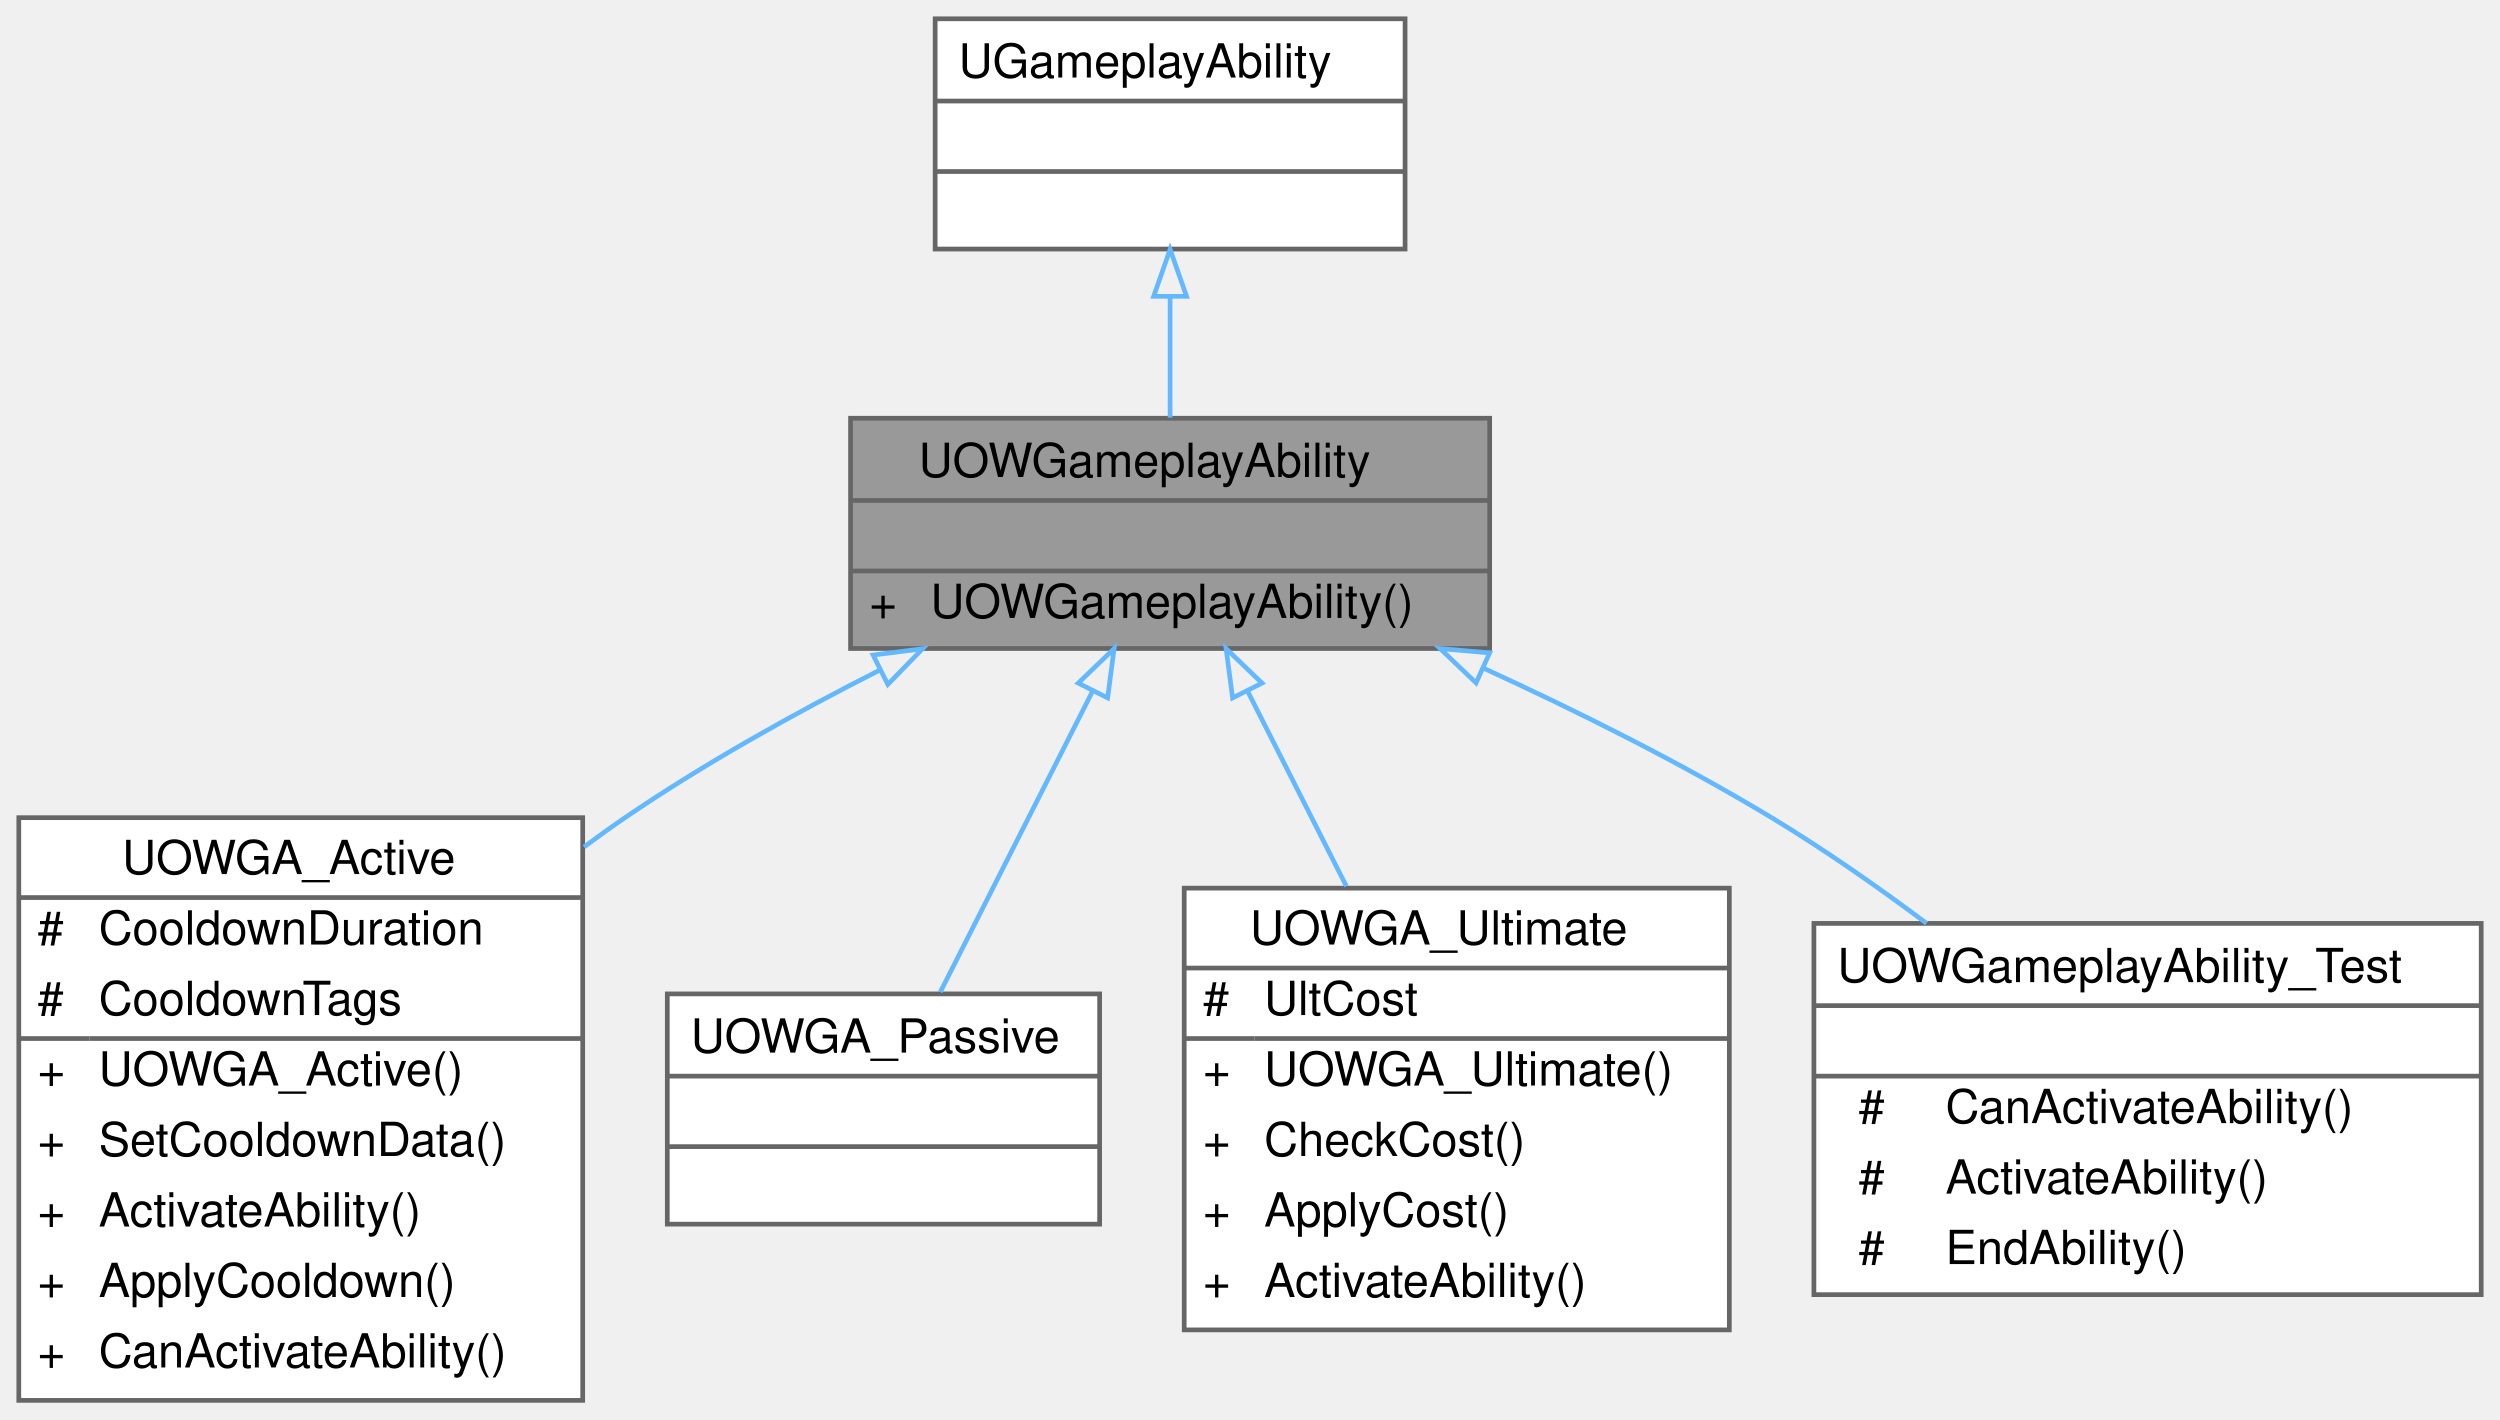
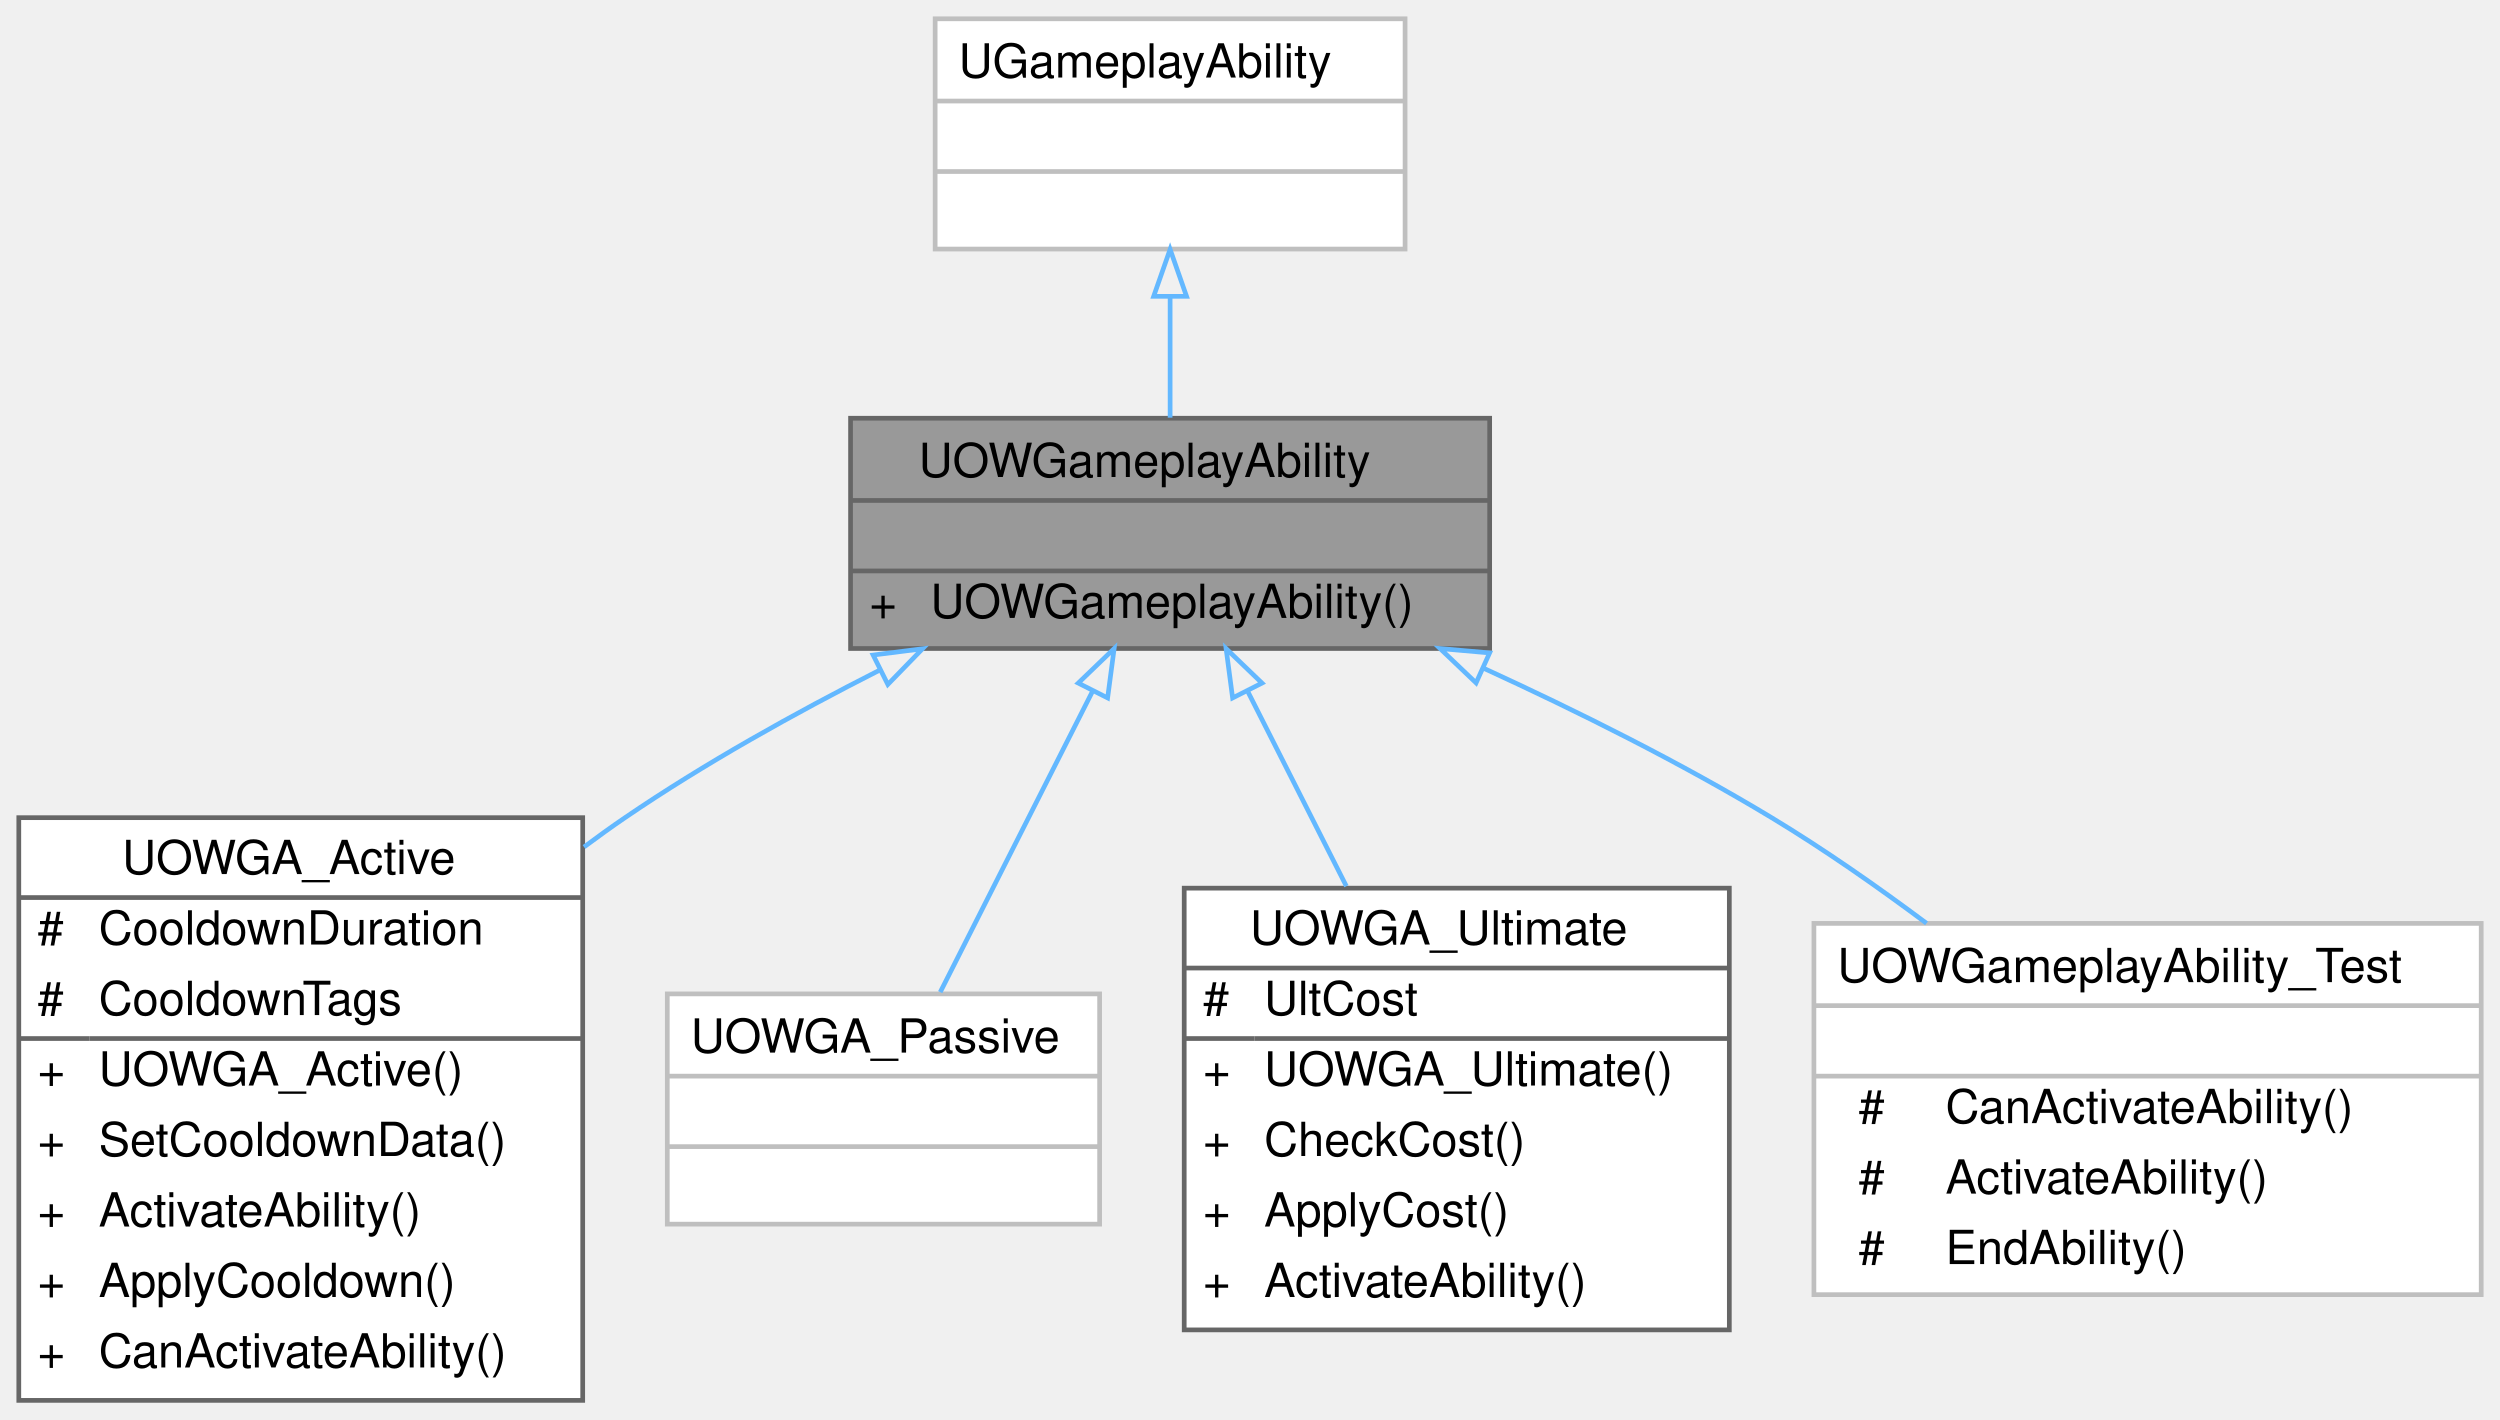
<svg xmlns="http://www.w3.org/2000/svg" xmlns:xlink="http://www.w3.org/1999/xlink" width="532pt" height="302pt" viewBox="0.00 0.00 532.00 302.00">
  <g id="graph0" class="graph" transform="scale(1 1) rotate(0) translate(4 298)">
    <g id="Node000001" class="node">
      <g id="a_Node000001">
        <a xlink:title=" ">
          <polygon fill="#999999" stroke="transparent" points="313,-209 177,-209 177,-160 313,-160 313,-209" />
          <text text-anchor="start" x="191.5" y="-196.5" font-family="Helvetica,sans-Serif" font-size="10.00">UOWGameplayAbility</text>
          <text text-anchor="start" x="243" y="-181.5" font-family="Helvetica,sans-Serif" font-size="10.00"> </text>
          <text text-anchor="start" x="181" y="-166.5" font-family="Helvetica,sans-Serif" font-size="10.00">+</text>
          <text text-anchor="start" x="194" y="-166.5" font-family="Helvetica,sans-Serif" font-size="10.00">UOWGameplayAbility()</text>
          <polygon fill="#666666" stroke="#666666" points="177,-191.5 177,-191.5 313,-191.5 313,-191.5 177,-191.5" />
          <polygon fill="#666666" stroke="#666666" points="177,-176.5 177,-176.5 313,-176.5 313,-176.5 177,-176.5" />
          <polygon fill="none" stroke="#666666" points="177,-160 177,-209 313,-209 313,-160 177,-160" />
        </a>
      </g>
    </g>
    <g id="Node000003" class="node">
      <g id="a_Node000003">
        <a xlink:href="classUOWGA__Active.html" target="_top" xlink:title=" ">
          <polygon fill="white" stroke="transparent" points="120,-124 0,-124 0,0 120,0 120,-124" />
          <text text-anchor="start" x="22" y="-112" font-family="Helvetica,sans-Serif" font-size="10.00">UOWGA_Active</text>
          <text text-anchor="start" x="4" y="-97" font-family="Helvetica,sans-Serif" font-size="10.00">#</text>
          <text text-anchor="start" x="17" y="-97" font-family="Helvetica,sans-Serif" font-size="10.00">CooldownDuration</text>
          <text text-anchor="start" x="4" y="-82" font-family="Helvetica,sans-Serif" font-size="10.00">#</text>
          <text text-anchor="start" x="17" y="-82" font-family="Helvetica,sans-Serif" font-size="10.00">CooldownTags</text>
          <text text-anchor="start" x="4" y="-67" font-family="Helvetica,sans-Serif" font-size="10.00">+</text>
          <text text-anchor="start" x="17" y="-67" font-family="Helvetica,sans-Serif" font-size="10.00">UOWGA_Active()</text>
          <text text-anchor="start" x="4" y="-52" font-family="Helvetica,sans-Serif" font-size="10.00">+</text>
          <text text-anchor="start" x="17" y="-52" font-family="Helvetica,sans-Serif" font-size="10.00">SetCooldownData()</text>
          <text text-anchor="start" x="4" y="-37" font-family="Helvetica,sans-Serif" font-size="10.00">+</text>
          <text text-anchor="start" x="17" y="-37" font-family="Helvetica,sans-Serif" font-size="10.00">ActivateAbility()</text>
          <text text-anchor="start" x="4" y="-22" font-family="Helvetica,sans-Serif" font-size="10.00">+</text>
          <text text-anchor="start" x="17" y="-22" font-family="Helvetica,sans-Serif" font-size="10.00">ApplyCooldown()</text>
          <text text-anchor="start" x="4" y="-7" font-family="Helvetica,sans-Serif" font-size="10.00">+</text>
          <text text-anchor="start" x="17" y="-7" font-family="Helvetica,sans-Serif" font-size="10.00">CanActivateAbility()</text>
          <polygon fill="#666666" stroke="#666666" points="0,-107 0,-107 120,-107 120,-107 0,-107" />
          <polygon fill="#666666" stroke="#666666" points="0,-77 0,-77 15,-77 15,-77 0,-77" />
          <polygon fill="#666666" stroke="#666666" points="15,-77 15,-77 120,-77 120,-77 15,-77" />
          <polygon fill="none" stroke="#666666" points="0,0 0,-124 120,-124 120,0 0,0" />
        </a>
      </g>
    </g>
    <g id="edge2_Node000001_Node000003" class="edge">
      <g id="a_edge2_Node000001_Node000003">
        <a xlink:title=" ">
          <path fill="none" stroke="#63b8ff" d="M183.06,-155.33C165.09,-146.21 145.79,-135.46 129,-124 126.09,-122.02 123.18,-119.92 120.28,-117.76" />
          <polygon fill="none" stroke="#63b8ff" points="181.8,-158.61 192.31,-159.94 184.93,-152.35 181.8,-158.61" />
        </a>
      </g>
    </g>
    <g id="Node000004" class="node">
      <g id="a_Node000004">
        <a xlink:href="classUOWGA__Passive.html" target="_top" xlink:title=" ">
          <polygon fill="white" stroke="transparent" points="230,-86.5 138,-86.5 138,-37.5 230,-37.5 230,-86.5" />
          <text text-anchor="start" x="143" y="-74" font-family="Helvetica,sans-Serif" font-size="10.00">UOWGA_Passive</text>
          <text text-anchor="start" x="182" y="-59" font-family="Helvetica,sans-Serif" font-size="10.00"> </text>
          <text text-anchor="start" x="182" y="-44" font-family="Helvetica,sans-Serif" font-size="10.00"> </text>
-           <polygon fill="#666666" stroke="#666666" points="138,-69 138,-69 230,-69 230,-69 138,-69" />
-           <polygon fill="#666666" stroke="#666666" points="138,-54 138,-54 230,-54 230,-54 138,-54" />
-           <polygon fill="none" stroke="#666666" points="138,-37.5 138,-86.5 230,-86.5 230,-37.5 138,-37.5" />
+           <polygon fill="#bfbfbf" stroke="#bfbfbf" points="138,-69 138,-69 230,-69 230,-69 138,-69" />
+           <polygon fill="#bfbfbf" stroke="#bfbfbf" points="138,-54 138,-54 230,-54 230,-54 138,-54" />
+           <polygon fill="none" stroke="#bfbfbf" points="138,-37.5 138,-86.5 230,-86.5 230,-37.5 138,-37.5" />
        </a>
      </g>
    </g>
    <g id="edge3_Node000001_Node000004" class="edge">
      <g id="a_edge3_Node000001_Node000004">
        <a xlink:title=" ">
          <path fill="none" stroke="#63b8ff" d="M228.46,-150.83C218.24,-130.64 205.35,-105.18 196.08,-86.87" />
          <polygon fill="none" stroke="#63b8ff" points="225.45,-152.64 233.09,-159.98 231.7,-149.48 225.45,-152.64" />
        </a>
      </g>
    </g>
    <g id="Node000005" class="node">
      <g id="a_Node000005">
        <a xlink:href="classUOWGA__Ultimate.html" target="_top" xlink:title=" ">
          <polygon fill="white" stroke="transparent" points="364,-109 248,-109 248,-15 364,-15 364,-109" />
          <text text-anchor="start" x="262" y="-97" font-family="Helvetica,sans-Serif" font-size="10.00">UOWGA_Ultimate</text>
          <text text-anchor="start" x="252" y="-82" font-family="Helvetica,sans-Serif" font-size="10.00">#</text>
          <text text-anchor="start" x="265" y="-82" font-family="Helvetica,sans-Serif" font-size="10.00">UltCost</text>
          <text text-anchor="start" x="252" y="-67" font-family="Helvetica,sans-Serif" font-size="10.00">+</text>
          <text text-anchor="start" x="265" y="-67" font-family="Helvetica,sans-Serif" font-size="10.00">UOWGA_Ultimate()</text>
          <text text-anchor="start" x="252" y="-52" font-family="Helvetica,sans-Serif" font-size="10.00">+</text>
          <text text-anchor="start" x="265" y="-52" font-family="Helvetica,sans-Serif" font-size="10.00">CheckCost()</text>
          <text text-anchor="start" x="252" y="-37" font-family="Helvetica,sans-Serif" font-size="10.00">+</text>
          <text text-anchor="start" x="265" y="-37" font-family="Helvetica,sans-Serif" font-size="10.00">ApplyCost()</text>
          <text text-anchor="start" x="252" y="-22" font-family="Helvetica,sans-Serif" font-size="10.00">+</text>
          <text text-anchor="start" x="265" y="-22" font-family="Helvetica,sans-Serif" font-size="10.00">ActivateAbility()</text>
          <polygon fill="#666666" stroke="#666666" points="248,-92 248,-92 364,-92 364,-92 248,-92" />
          <polygon fill="#666666" stroke="#666666" points="248,-77 248,-77 263,-77 263,-77 248,-77" />
          <polygon fill="#666666" stroke="#666666" points="263,-77 263,-77 364,-77 364,-77 263,-77" />
          <polygon fill="none" stroke="#666666" points="248,-15 248,-109 364,-109 364,-15 248,-15" />
        </a>
      </g>
    </g>
    <g id="edge4_Node000001_Node000005" class="edge">
      <g id="a_edge4_Node000001_Node000005">
        <a xlink:title=" ">
          <path fill="none" stroke="#63b8ff" d="M261.6,-150.71C268.04,-137.99 275.53,-123.19 282.51,-109.41" />
          <polygon fill="none" stroke="#63b8ff" points="258.3,-149.48 256.91,-159.98 264.55,-152.64 258.3,-149.48" />
        </a>
      </g>
    </g>
    <g id="Node000006" class="node">
      <g id="a_Node000006">
        <a xlink:href="classUOWGameplayAbility__Test.html" target="_top" xlink:title=" ">
          <polygon fill="white" stroke="transparent" points="524,-101.5 382,-101.5 382,-22.5 524,-22.5 524,-101.5" />
          <text text-anchor="start" x="387" y="-89" font-family="Helvetica,sans-Serif" font-size="10.00">UOWGameplayAbility_Test</text>
          <text text-anchor="start" x="451" y="-74" font-family="Helvetica,sans-Serif" font-size="10.00"> </text>
          <text text-anchor="start" x="391.5" y="-59" font-family="Helvetica,sans-Serif" font-size="10.00">#</text>
          <text text-anchor="start" x="410" y="-59" font-family="Helvetica,sans-Serif" font-size="10.00">CanActivateAbility()</text>
          <text text-anchor="start" x="391.5" y="-44" font-family="Helvetica,sans-Serif" font-size="10.00">#</text>
          <text text-anchor="start" x="410" y="-44" font-family="Helvetica,sans-Serif" font-size="10.00">ActivateAbility()</text>
          <text text-anchor="start" x="391.5" y="-29" font-family="Helvetica,sans-Serif" font-size="10.00">#</text>
          <text text-anchor="start" x="410" y="-29" font-family="Helvetica,sans-Serif" font-size="10.00">EndAbility()</text>
-           <polygon fill="#666666" stroke="#666666" points="382,-84 382,-84 524,-84 524,-84 382,-84" />
-           <polygon fill="#666666" stroke="#666666" points="382,-69 382,-69 524,-69 524,-69 382,-69" />
-           <polygon fill="none" stroke="#666666" points="382,-22.5 382,-101.5 524,-101.5 524,-22.5 382,-22.5" />
+           <polygon fill="#bfbfbf" stroke="#bfbfbf" points="382,-84 382,-84 524,-84 524,-84 382,-84" />
+           <polygon fill="#bfbfbf" stroke="#bfbfbf" points="382,-69 382,-69 524,-69 524,-69 382,-69" />
+           <polygon fill="none" stroke="#bfbfbf" points="382,-22.5 382,-101.5 524,-101.5 524,-22.5 382,-22.5" />
        </a>
      </g>
    </g>
    <g id="edge5_Node000001_Node000006" class="edge">
      <g id="a_edge5_Node000001_Node000006">
        <a xlink:title=" ">
          <path fill="none" stroke="#63b8ff" d="M311.58,-155.86C331.78,-146.6 353.72,-135.65 373,-124 384.06,-117.32 395.42,-109.4 405.97,-101.52" />
          <polygon fill="none" stroke="#63b8ff" points="310.11,-152.68 302.44,-159.99 312.99,-159.06 310.11,-152.68" />
        </a>
      </g>
    </g>
    <g id="Node000002" class="node">
      <g id="a_Node000002">
        <a xlink:title=" ">
          <polygon fill="white" stroke="transparent" points="295,-294 195,-294 195,-245 295,-245 295,-294" />
          <text text-anchor="start" x="200" y="-281.5" font-family="Helvetica,sans-Serif" font-size="10.00">UGameplayAbility</text>
          <text text-anchor="start" x="243" y="-266.5" font-family="Helvetica,sans-Serif" font-size="10.00"> </text>
          <text text-anchor="start" x="243" y="-251.5" font-family="Helvetica,sans-Serif" font-size="10.00"> </text>
-           <polygon fill="#666666" stroke="#666666" points="195,-276.5 195,-276.5 295,-276.5 295,-276.5 195,-276.5" />
-           <polygon fill="#666666" stroke="#666666" points="195,-261.5 195,-261.5 295,-261.5 295,-261.5 195,-261.5" />
-           <polygon fill="none" stroke="#666666" points="195,-245 195,-294 295,-294 295,-245 195,-245" />
+           <polygon fill="#bfbfbf" stroke="#bfbfbf" points="195,-276.5 195,-276.5 295,-276.5 295,-276.5 195,-276.5" />
+           <polygon fill="#bfbfbf" stroke="#bfbfbf" points="195,-261.5 195,-261.5 295,-261.5 295,-261.5 195,-261.5" />
+           <polygon fill="none" stroke="#bfbfbf" points="195,-245 195,-294 295,-294 295,-245 195,-245" />
        </a>
      </g>
    </g>
    <g id="edge1_Node000001_Node000002" class="edge">
      <g id="a_edge1_Node000001_Node000002">
        <a xlink:title=" ">
          <path fill="none" stroke="#63b8ff" d="M245,-234.77C245,-226.17 245,-217.1 245,-209.12" />
          <polygon fill="none" stroke="#63b8ff" points="241.5,-234.94 245,-244.94 248.5,-234.94 241.5,-234.94" />
        </a>
      </g>
    </g>
  </g>
</svg>
